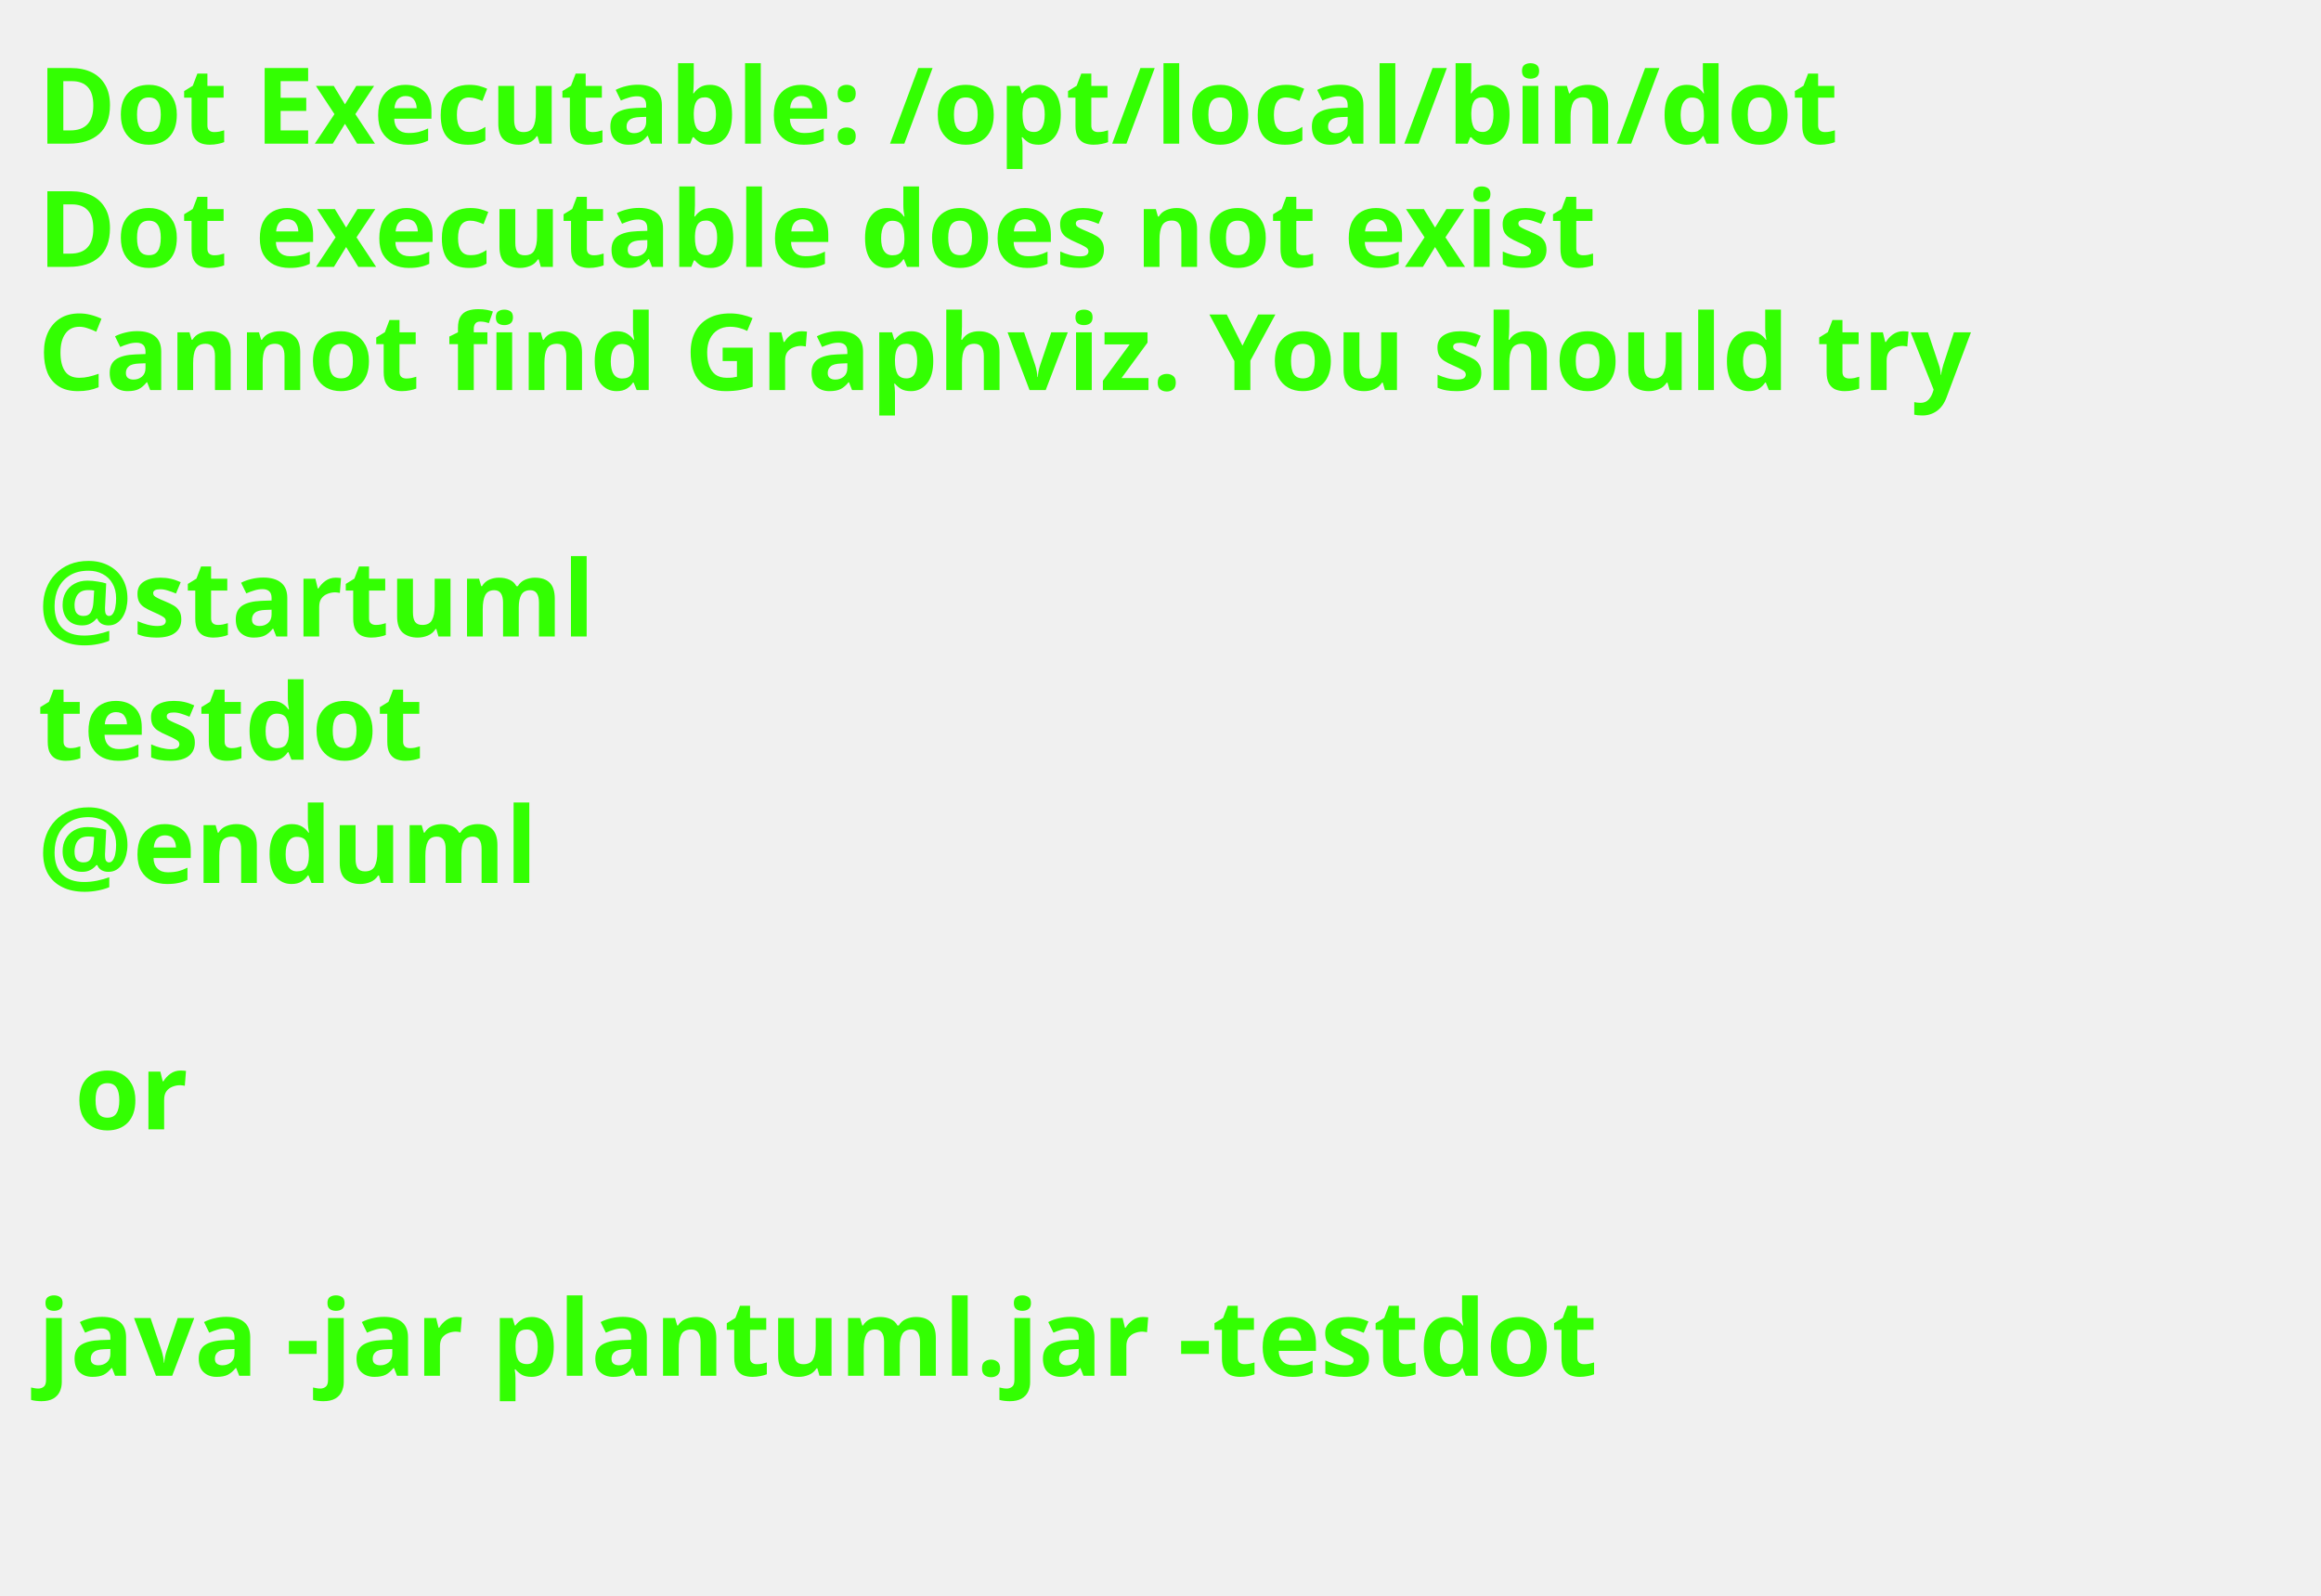
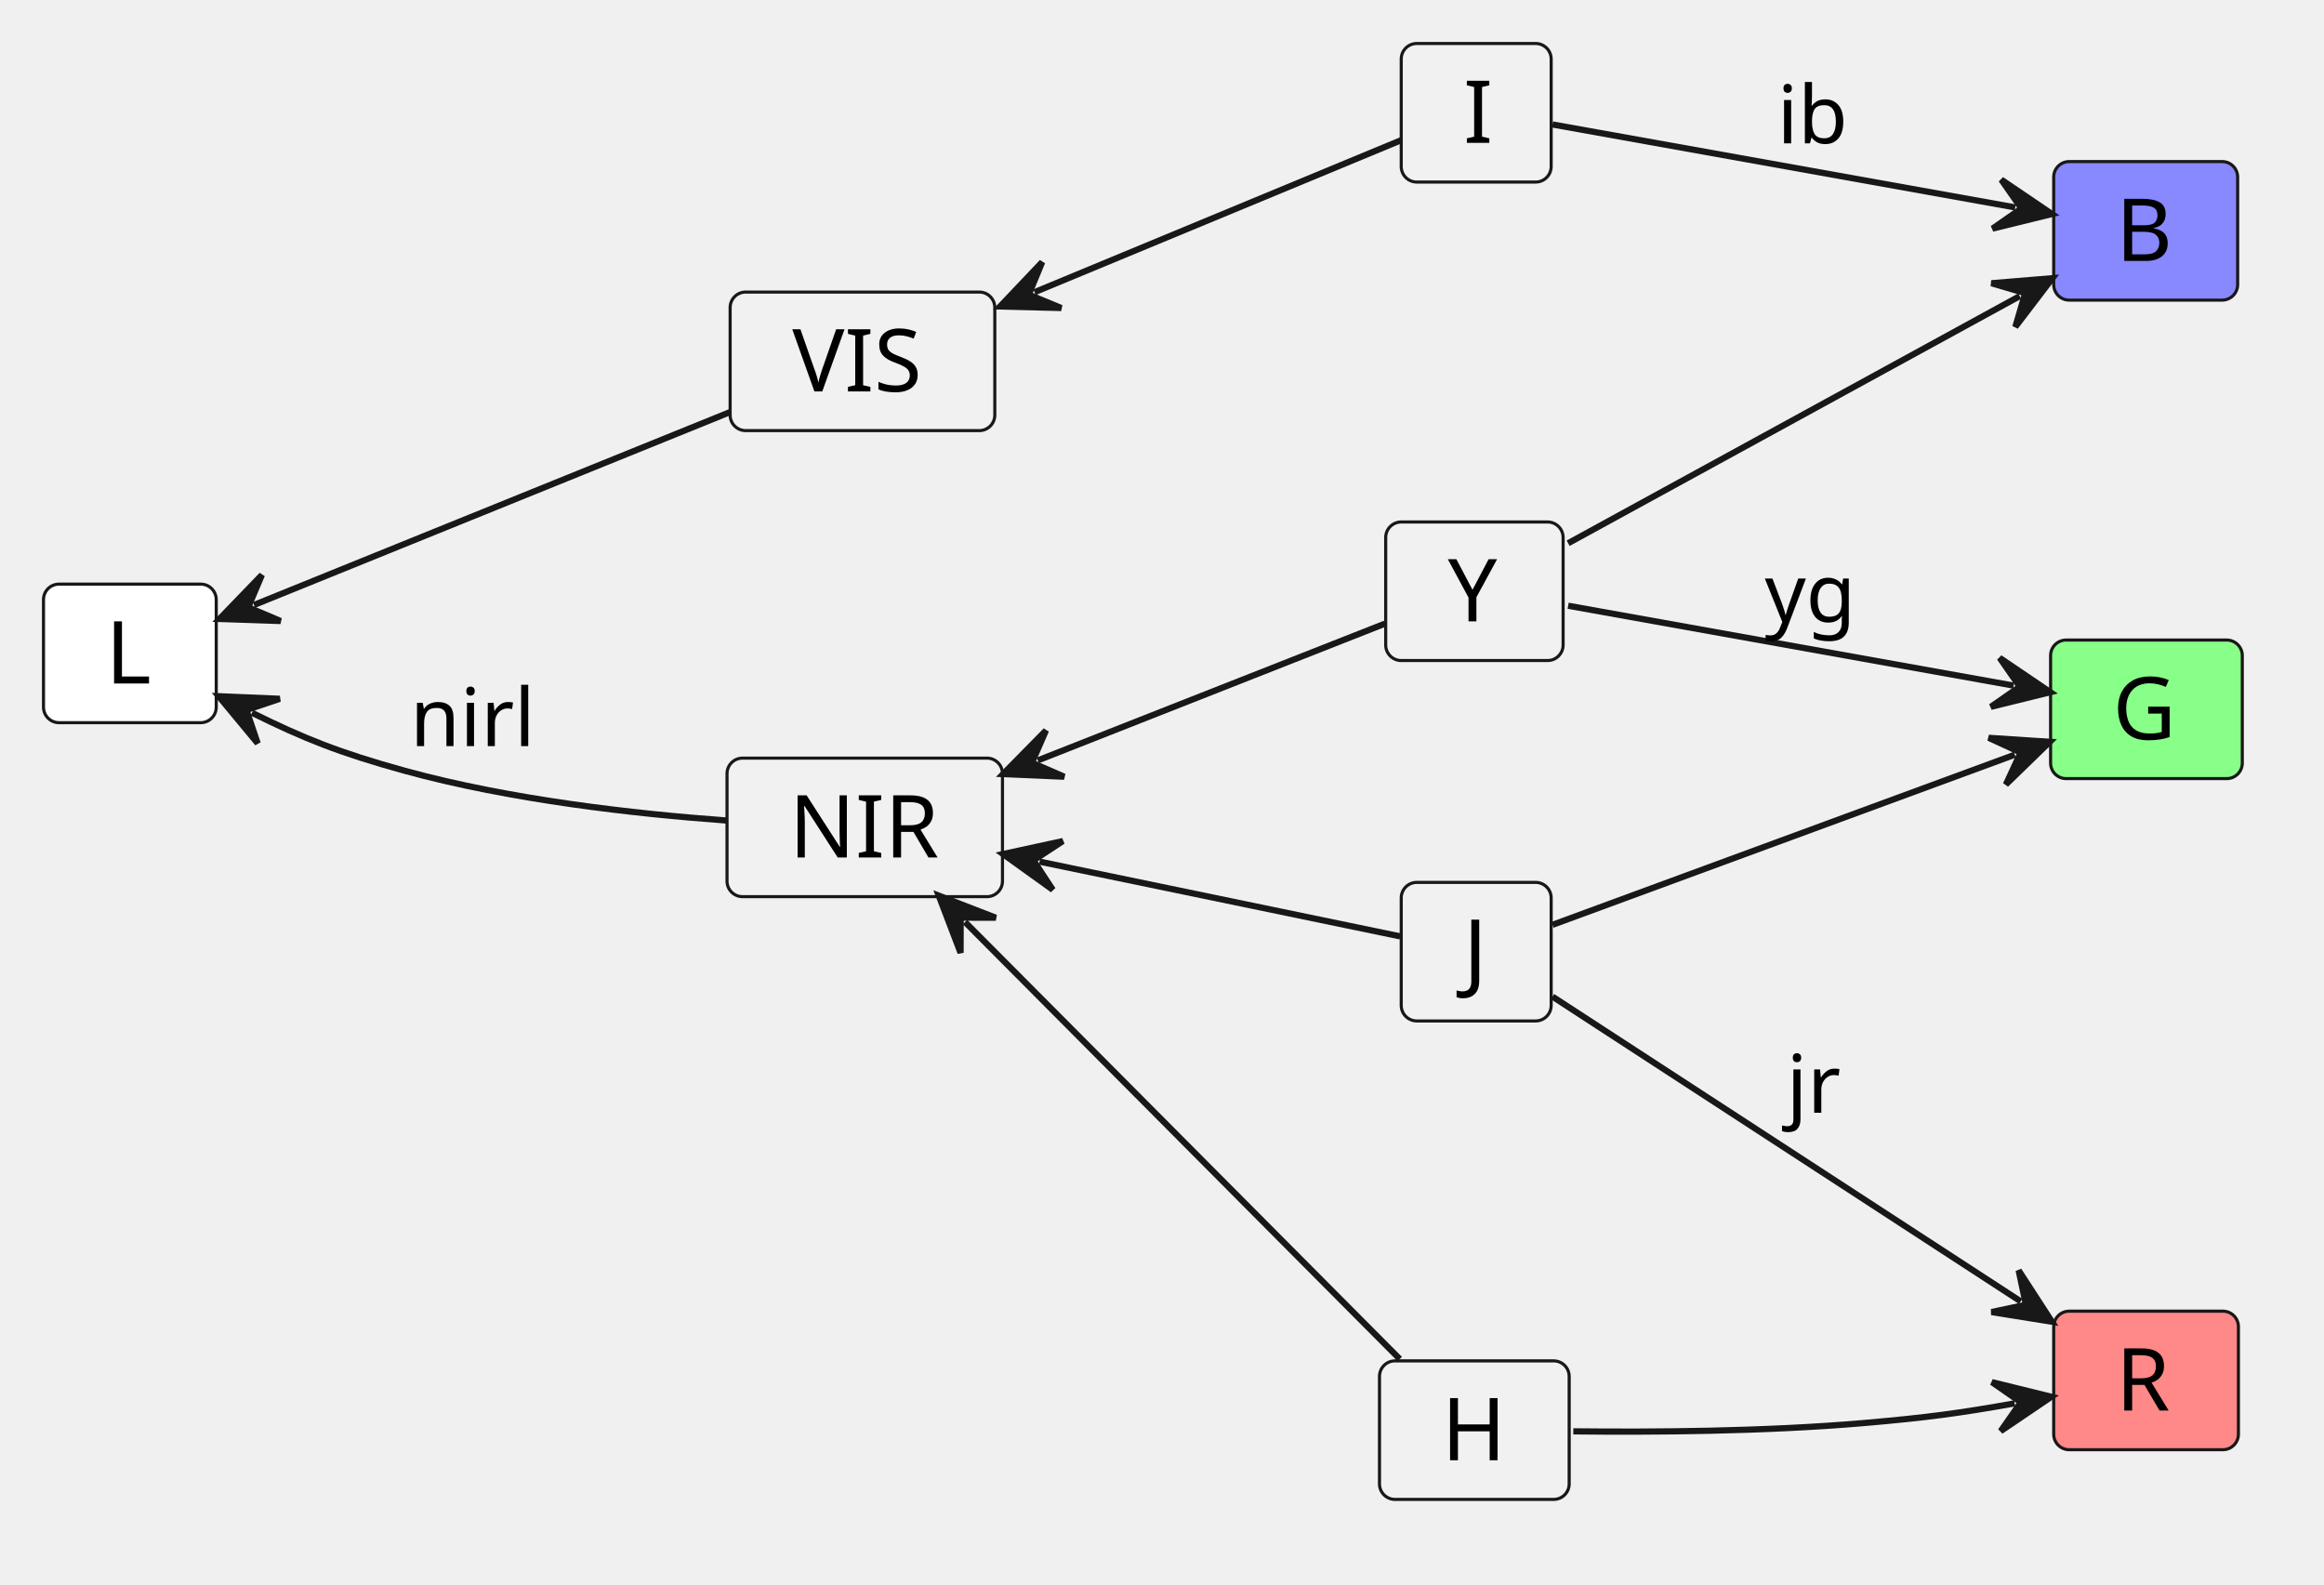
- <svg xmlns="http://www.w3.org/2000/svg" contentStyleType="text/css" data-diagram-type="DESCRIPTION" height="211px" preserveAspectRatio="none" style="width:307px;height:211px;" version="1.1" viewBox="0 0 307 211" width="307px" zoomAndPan="magnify">
+ <svg xmlns="http://www.w3.org/2000/svg" contentStyleType="text/css" data-diagram-type="DESCRIPTION" height="255px" preserveAspectRatio="none" style="width:374px;height:255px;" version="1.1" viewBox="0 0 374 255" width="374px" zoomAndPan="magnify">
  <defs />
  <g>
-     <text fill="#33FF02" font-family="sans-serif" font-size="14" font-weight="700" lengthAdjust="spacing" textLength="264.954" x="5" y="19">Dot Executable: /opt/local/bin/dot</text>
-     <text fill="#33FF02" font-family="sans-serif" font-size="14" font-weight="700" lengthAdjust="spacing" textLength="236.264" x="5" y="35.297">Dot executable does not exist</text>
-     <text fill="#33FF02" font-family="sans-serif" font-size="14" font-weight="700" lengthAdjust="spacing" textLength="291.587" x="5" y="51.594">Cannot find Graphviz. You should try</text>
-     <text fill="#33FF02" font-family="sans-serif" font-size="14" font-weight="700" lengthAdjust="spacing" textLength="4.874" x="5" y="67.891"> </text>
-     <text fill="#33FF02" font-family="sans-serif" font-size="14" font-weight="700" lengthAdjust="spacing" textLength="81.423" x="5" y="84.188">@startuml</text>
-     <text fill="#33FF02" font-family="sans-serif" font-size="14" font-weight="700" lengthAdjust="spacing" textLength="57.545" x="5" y="100.484">testdot</text>
-     <text fill="#33FF02" font-family="sans-serif" font-size="14" font-weight="700" lengthAdjust="spacing" textLength="72.837" x="5" y="116.781">@enduml</text>
-     <text fill="#33FF02" font-family="sans-serif" font-size="14" font-weight="700" lengthAdjust="spacing" textLength="4.874" x="5" y="133.078"> </text>
-     <text fill="#33FF02" font-family="sans-serif" font-size="14" font-weight="700" lengthAdjust="spacing" textLength="16.523" x="9.874" y="149.375">or</text>
-     <text fill="#33FF02" font-family="sans-serif" font-size="14" font-weight="700" lengthAdjust="spacing" textLength="4.874" x="5" y="165.672"> </text>
-     <text fill="#33FF02" font-family="sans-serif" font-size="14" font-weight="700" lengthAdjust="spacing" textLength="234.507" x="5" y="181.969">java -jar plantuml.jar -testdot</text>
-     <text fill="#33FF02" font-family="sans-serif" font-size="14" font-weight="700" lengthAdjust="spacing" textLength="4.874" x="5" y="198.266"> </text>
+     <g class="entity" data-qualified-name="L" data-source-line="4" id="ent0002">
+       <rect fill="#FFFFFF" height="22.297" rx="2.5" ry="2.5" style="stroke:#181818;stroke-width:0.5;" width="27.8" x="7" y="94" />
+       <text fill="#000000" font-family="sans-serif" font-size="14" lengthAdjust="spacing" textLength="7.8" x="17" y="109.995">L</text>
+     </g>
+     <g class="entity" data-qualified-name="VIS" data-source-line="5" id="ent0003">
+       <rect fill="#F1F1F1" height="22.297" rx="2.5" ry="2.5" style="stroke:#181818;stroke-width:0.5;" width="42.593" x="117.5" y="47" />
+       <text fill="#000000" font-family="sans-serif" font-size="14" lengthAdjust="spacing" textLength="22.593" x="127.5" y="62.995">VIS</text>
+     </g>
+     <g class="entity" data-qualified-name="NIR" data-source-line="6" id="ent0004">
+       <rect fill="#F1F1F1" height="22.297" rx="2.5" ry="2.5" style="stroke:#181818;stroke-width:0.5;" width="44.329" x="117" y="122" />
+       <text fill="#000000" font-family="sans-serif" font-size="14" lengthAdjust="spacing" textLength="24.329" x="127" y="137.995">NIR</text>
+     </g>
+     <g class="entity" data-qualified-name="I" data-source-line="7" id="ent0005">
+       <rect fill="#F1F1F1" height="22.297" rx="2.5" ry="2.5" style="stroke:#181818;stroke-width:0.5;" width="24.129" x="225.5" y="7" />
+       <text fill="#000000" font-family="sans-serif" font-size="14" lengthAdjust="spacing" textLength="4.129" x="235.5" y="22.995">I</text>
+     </g>
+     <g class="entity" data-qualified-name="Y" data-source-line="8" id="ent0006">
+       <rect fill="#F1F1F1" height="22.297" rx="2.5" ry="2.5" style="stroke:#181818;stroke-width:0.5;" width="28.552" x="223" y="84" />
+       <text fill="#000000" font-family="sans-serif" font-size="14" lengthAdjust="spacing" textLength="8.552" x="233" y="99.995">Y</text>
+     </g>
+     <g class="entity" data-qualified-name="J" data-source-line="9" id="ent0007">
+       <rect fill="#F1F1F1" height="22.297" rx="2.5" ry="2.5" style="stroke:#181818;stroke-width:0.5;" width="24.129" x="225.5" y="142" />
+       <text fill="#000000" font-family="sans-serif" font-size="14" lengthAdjust="spacing" textLength="4.129" x="235.5" y="157.995">J</text>
+     </g>
+     <g class="entity" data-qualified-name="H" data-source-line="10" id="ent0008">
+       <rect fill="#F1F1F1" height="22.297" rx="2.5" ry="2.5" style="stroke:#181818;stroke-width:0.5;" width="30.527" x="222" y="219" />
+       <text fill="#000000" font-family="sans-serif" font-size="14" lengthAdjust="spacing" textLength="10.527" x="232" y="234.995">H</text>
+     </g>
+     <g class="entity" data-qualified-name="B" data-source-line="11" id="ent0009">
+       <rect fill="#8888FF" height="22.297" rx="2.5" ry="2.5" style="stroke:#181818;stroke-width:0.5;" width="29.605" x="330.5" y="26" />
+       <text fill="#000000" font-family="sans-serif" font-size="14" lengthAdjust="spacing" textLength="9.604" x="340.5" y="41.995">B</text>
+     </g>
+     <g class="entity" data-qualified-name="G" data-source-line="12" id="ent0010">
+       <rect fill="#88FF88" height="22.297" rx="2.5" ry="2.5" style="stroke:#181818;stroke-width:0.5;" width="30.849" x="330" y="103" />
+       <text fill="#000000" font-family="sans-serif" font-size="14" lengthAdjust="spacing" textLength="10.849" x="340" y="118.995">G</text>
+     </g>
+     <g class="entity" data-qualified-name="R" data-source-line="13" id="ent0011">
+       <rect fill="#FF8888" height="22.297" rx="2.5" ry="2.5" style="stroke:#181818;stroke-width:0.5;" width="29.727" x="330.5" y="211" />
+       <text fill="#000000" font-family="sans-serif" font-size="14" lengthAdjust="spacing" textLength="9.727" x="340.5" y="226.995">R</text>
+     </g>
+     <g class="link" data-entity-1="ent0002" data-entity-2="ent0004" data-link-type="dependency" data-source-line="15" id="lnk12">
+       <path d="M40.556,114.705 C48.886,118.835 54.62,121.13 65,124 C82.11,128.72 102.16,130.97 116.91,132.04" fill="none" id="L-backto-NIR" style="stroke:#181818;stroke-width:1;" />
+       <polygon fill="#181818" points="35.18,112.04,41.467,119.621,39.66,114.261,45.02,112.454,35.18,112.04" style="stroke:#181818;stroke-width:1;" />
+       <text fill="#000000" font-family="sans-serif" font-size="13" lengthAdjust="spacing" textLength="20.808" x="66" y="120.067">nirl</text>
+     </g>
+     <g class="link" data-entity-1="ent0002" data-entity-2="ent0003" data-link-type="dependency" data-source-line="16" id="lnk13">
+       <path d="M40.871,97.356 C60.981,89.206 93.73,75.94 117.45,66.33" fill="none" id="L-backto-VIS" style="stroke:#181818;stroke-width:1;" />
+       <polygon fill="#181818" points="35.31,99.61,45.153,99.937,39.944,97.732,42.149,92.522,35.31,99.61" style="stroke:#181818;stroke-width:1;" />
+     </g>
+     <g class="link" data-entity-1="ent0003" data-entity-2="ent0005" data-link-type="dependency" data-source-line="17" id="lnk14">
+       <path d="M166.482,47.021 C186.322,38.791 209.82,29.06 225.49,22.56" fill="none" id="VIS-backto-I" style="stroke:#181818;stroke-width:1;" />
+       <polygon fill="#181818" points="160.94,49.32,170.786,49.566,165.558,47.404,167.72,42.177,160.94,49.32" style="stroke:#181818;stroke-width:1;" />
+     </g>
+     <g class="link" data-entity-1="ent0004" data-entity-2="ent0006" data-link-type="dependency" data-source-line="18" id="lnk15">
+       <path d="M167.002,122.371 C185.762,114.981 206.89,106.66 222.88,100.36" fill="none" id="NIR-backto-Y" style="stroke:#181818;stroke-width:1;" />
+       <polygon fill="#181818" points="161.42,124.57,171.26,124.993,166.072,122.737,168.328,117.55,161.42,124.57" style="stroke:#181818;stroke-width:1;" />
+     </g>
+     <g class="link" data-entity-1="ent0004" data-entity-2="ent0007" data-link-type="dependency" data-source-line="19" id="lnk16">
+       <path d="M167.295,138.659 C187.055,142.759 209.76,147.46 225.34,150.69" fill="none" id="NIR-backto-J" style="stroke:#181818;stroke-width:1;" />
+       <polygon fill="#181818" points="161.42,137.44,169.42,143.185,166.316,138.456,171.045,135.352,161.42,137.44" style="stroke:#181818;stroke-width:1;" />
+     </g>
+     <g class="link" data-entity-1="ent0004" data-entity-2="ent0008" data-link-type="dependency" data-source-line="20" id="lnk17">
+       <path d="M155.302,148.383 C173.822,166.993 206.64,199.98 225.26,218.7" fill="none" id="NIR-backto-H" style="stroke:#181818;stroke-width:1;" />
+       <polygon fill="#181818" points="151.07,144.13,154.583,153.331,154.597,147.674,160.254,147.688,151.07,144.13" style="stroke:#181818;stroke-width:1;" />
+     </g>
+     <g class="link" data-entity-1="ent0005" data-entity-2="ent0009" data-link-type="dependency" data-source-line="22" id="lnk18">
+       <path d="M249.84,20.03 C269.28,23.52 303.024,29.56 324.314,33.38" fill="none" id="I-to-B" style="stroke:#181818;stroke-width:1;" />
+       <polygon fill="#181818" points="330.22,34.44,322.068,28.913,325.299,33.557,320.655,36.788,330.22,34.44" style="stroke:#181818;stroke-width:1;" />
+       <text fill="#000000" font-family="sans-serif" font-size="13" lengthAdjust="spacing" textLength="11.864" x="286" y="23.067">ib</text>
+     </g>
+     <g class="link" data-entity-1="ent0006" data-entity-2="ent0009" data-link-type="dependency" data-source-line="23" id="lnk19">
+       <path d="M252.36,87.42 C272.56,76.36 304.647,58.811 325.037,47.651" fill="none" id="Y-to-B" style="stroke:#181818;stroke-width:1;" />
+       <polygon fill="#181818" points="330.3,44.77,320.485,45.582,325.914,47.171,324.326,52.6,330.3,44.77" style="stroke:#181818;stroke-width:1;" />
+     </g>
+     <g class="link" data-entity-1="ent0006" data-entity-2="ent0010" data-link-type="dependency" data-source-line="24" id="lnk20">
+       <path d="M252.36,97.48 C272.45,101.09 303.584,106.674 324.054,110.334" fill="none" id="Y-to-G" style="stroke:#181818;stroke-width:1;" />
+       <polygon fill="#181818" points="329.96,111.39,321.805,105.868,325.038,110.51,320.397,113.743,329.96,111.39" style="stroke:#181818;stroke-width:1;" />
+       <text fill="#000000" font-family="sans-serif" font-size="13" lengthAdjust="spacing" textLength="15.945" x="284" y="100.067">yg</text>
+     </g>
+     <g class="link" data-entity-1="ent0007" data-entity-2="ent0010" data-link-type="dependency" data-source-line="25" id="lnk21">
+       <path d="M249.84,148.83 C269.18,141.71 302.859,129.323 324.239,121.453" fill="none" id="J-to-G" style="stroke:#181818;stroke-width:1;" />
+       <polygon fill="#181818" points="329.87,119.38,320.042,118.735,325.178,121.107,322.806,126.243,329.87,119.38" style="stroke:#181818;stroke-width:1;" />
+     </g>
+     <g class="link" data-entity-1="ent0007" data-entity-2="ent0011" data-link-type="dependency" data-source-line="26" id="lnk22">
+       <path d="M249.84,160.38 C269.28,173.04 303.902,195.566 325.192,209.427" fill="none" id="J-to-R" style="stroke:#181818;stroke-width:1;" />
+       <polygon fill="#181818" points="330.22,212.7,324.86,204.438,326.03,209.972,320.495,211.142,330.22,212.7" style="stroke:#181818;stroke-width:1;" />
+       <text fill="#000000" font-family="sans-serif" font-size="13" lengthAdjust="spacing" textLength="8.957" x="287.5" y="179.067">jr</text>
+     </g>
+     <g class="link" data-entity-1="ent0008" data-entity-2="ent0011" data-link-type="dependency" data-source-line="27" id="lnk23">
+       <path d="M253.19,230.34 C265.67,230.48 284.04,230.38 300,229 C310.13,228.13 315.543,227.385 324.223,225.835" fill="none" id="H-to-R" style="stroke:#181818;stroke-width:1;" />
+       <polygon fill="#181818" points="330.13,224.78,320.567,222.424,325.208,225.659,321.973,230.3,330.13,224.78" style="stroke:#181818;stroke-width:1;" />
+     </g>
  </g>
</svg>
